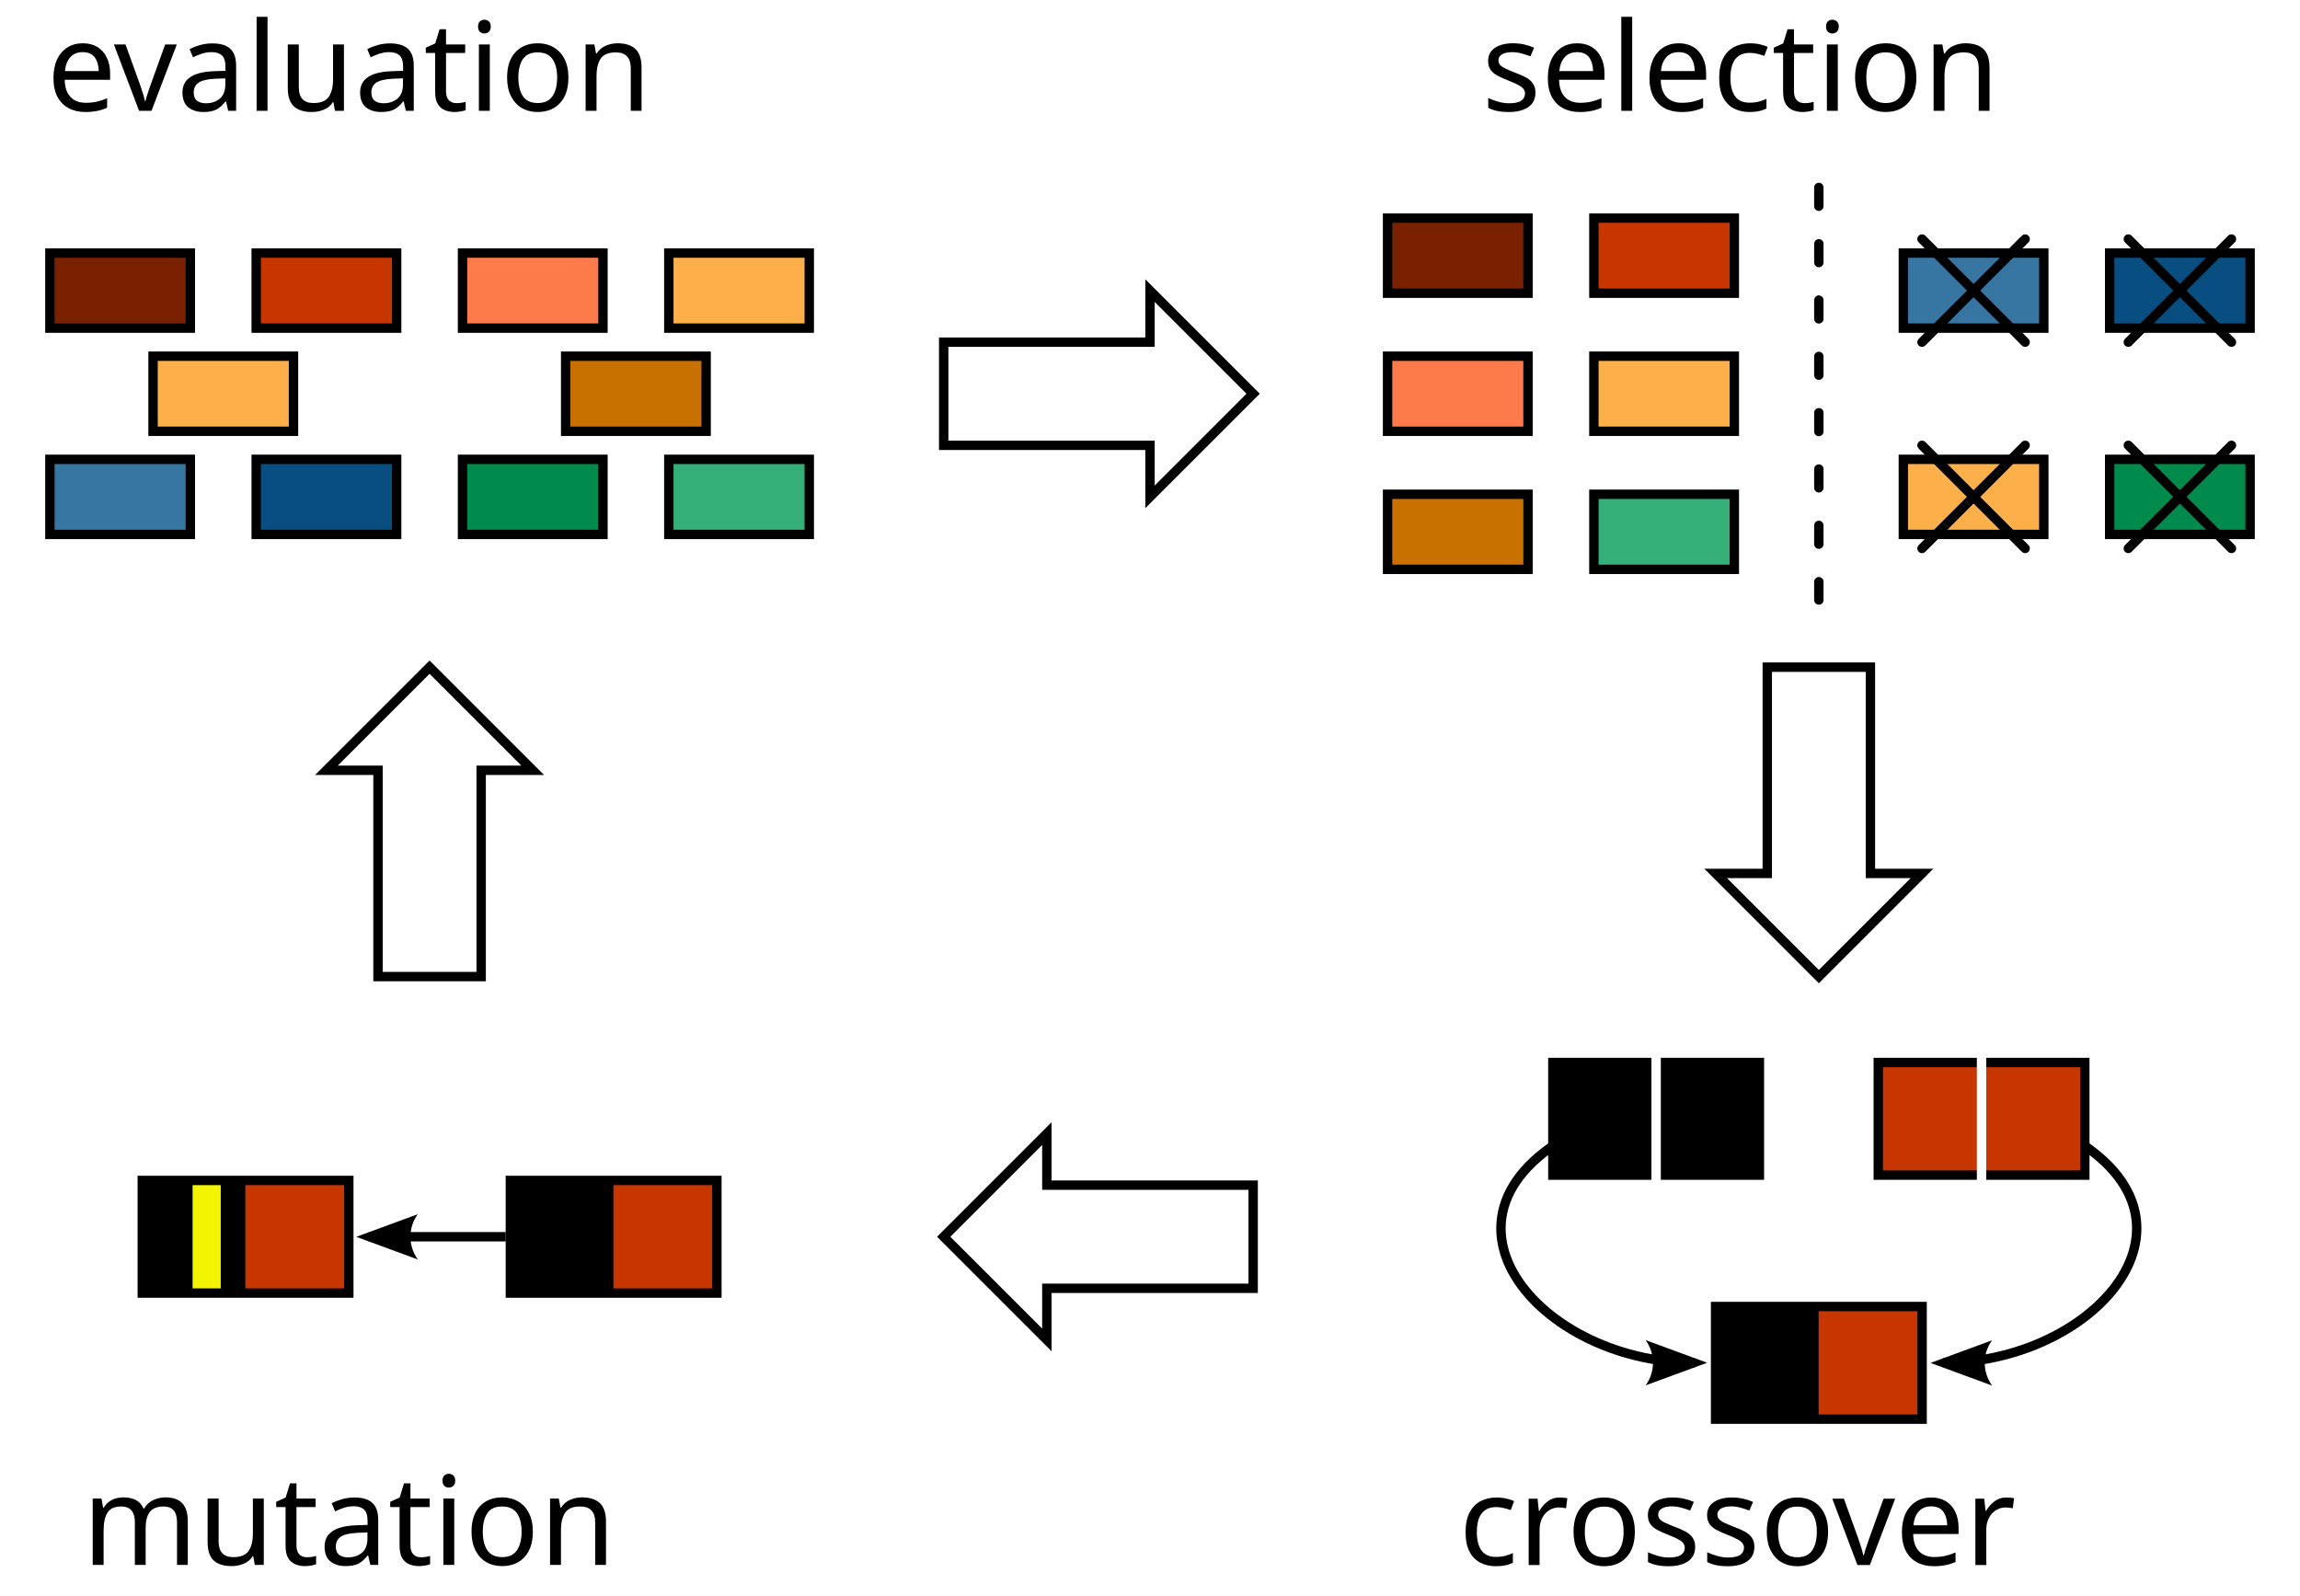
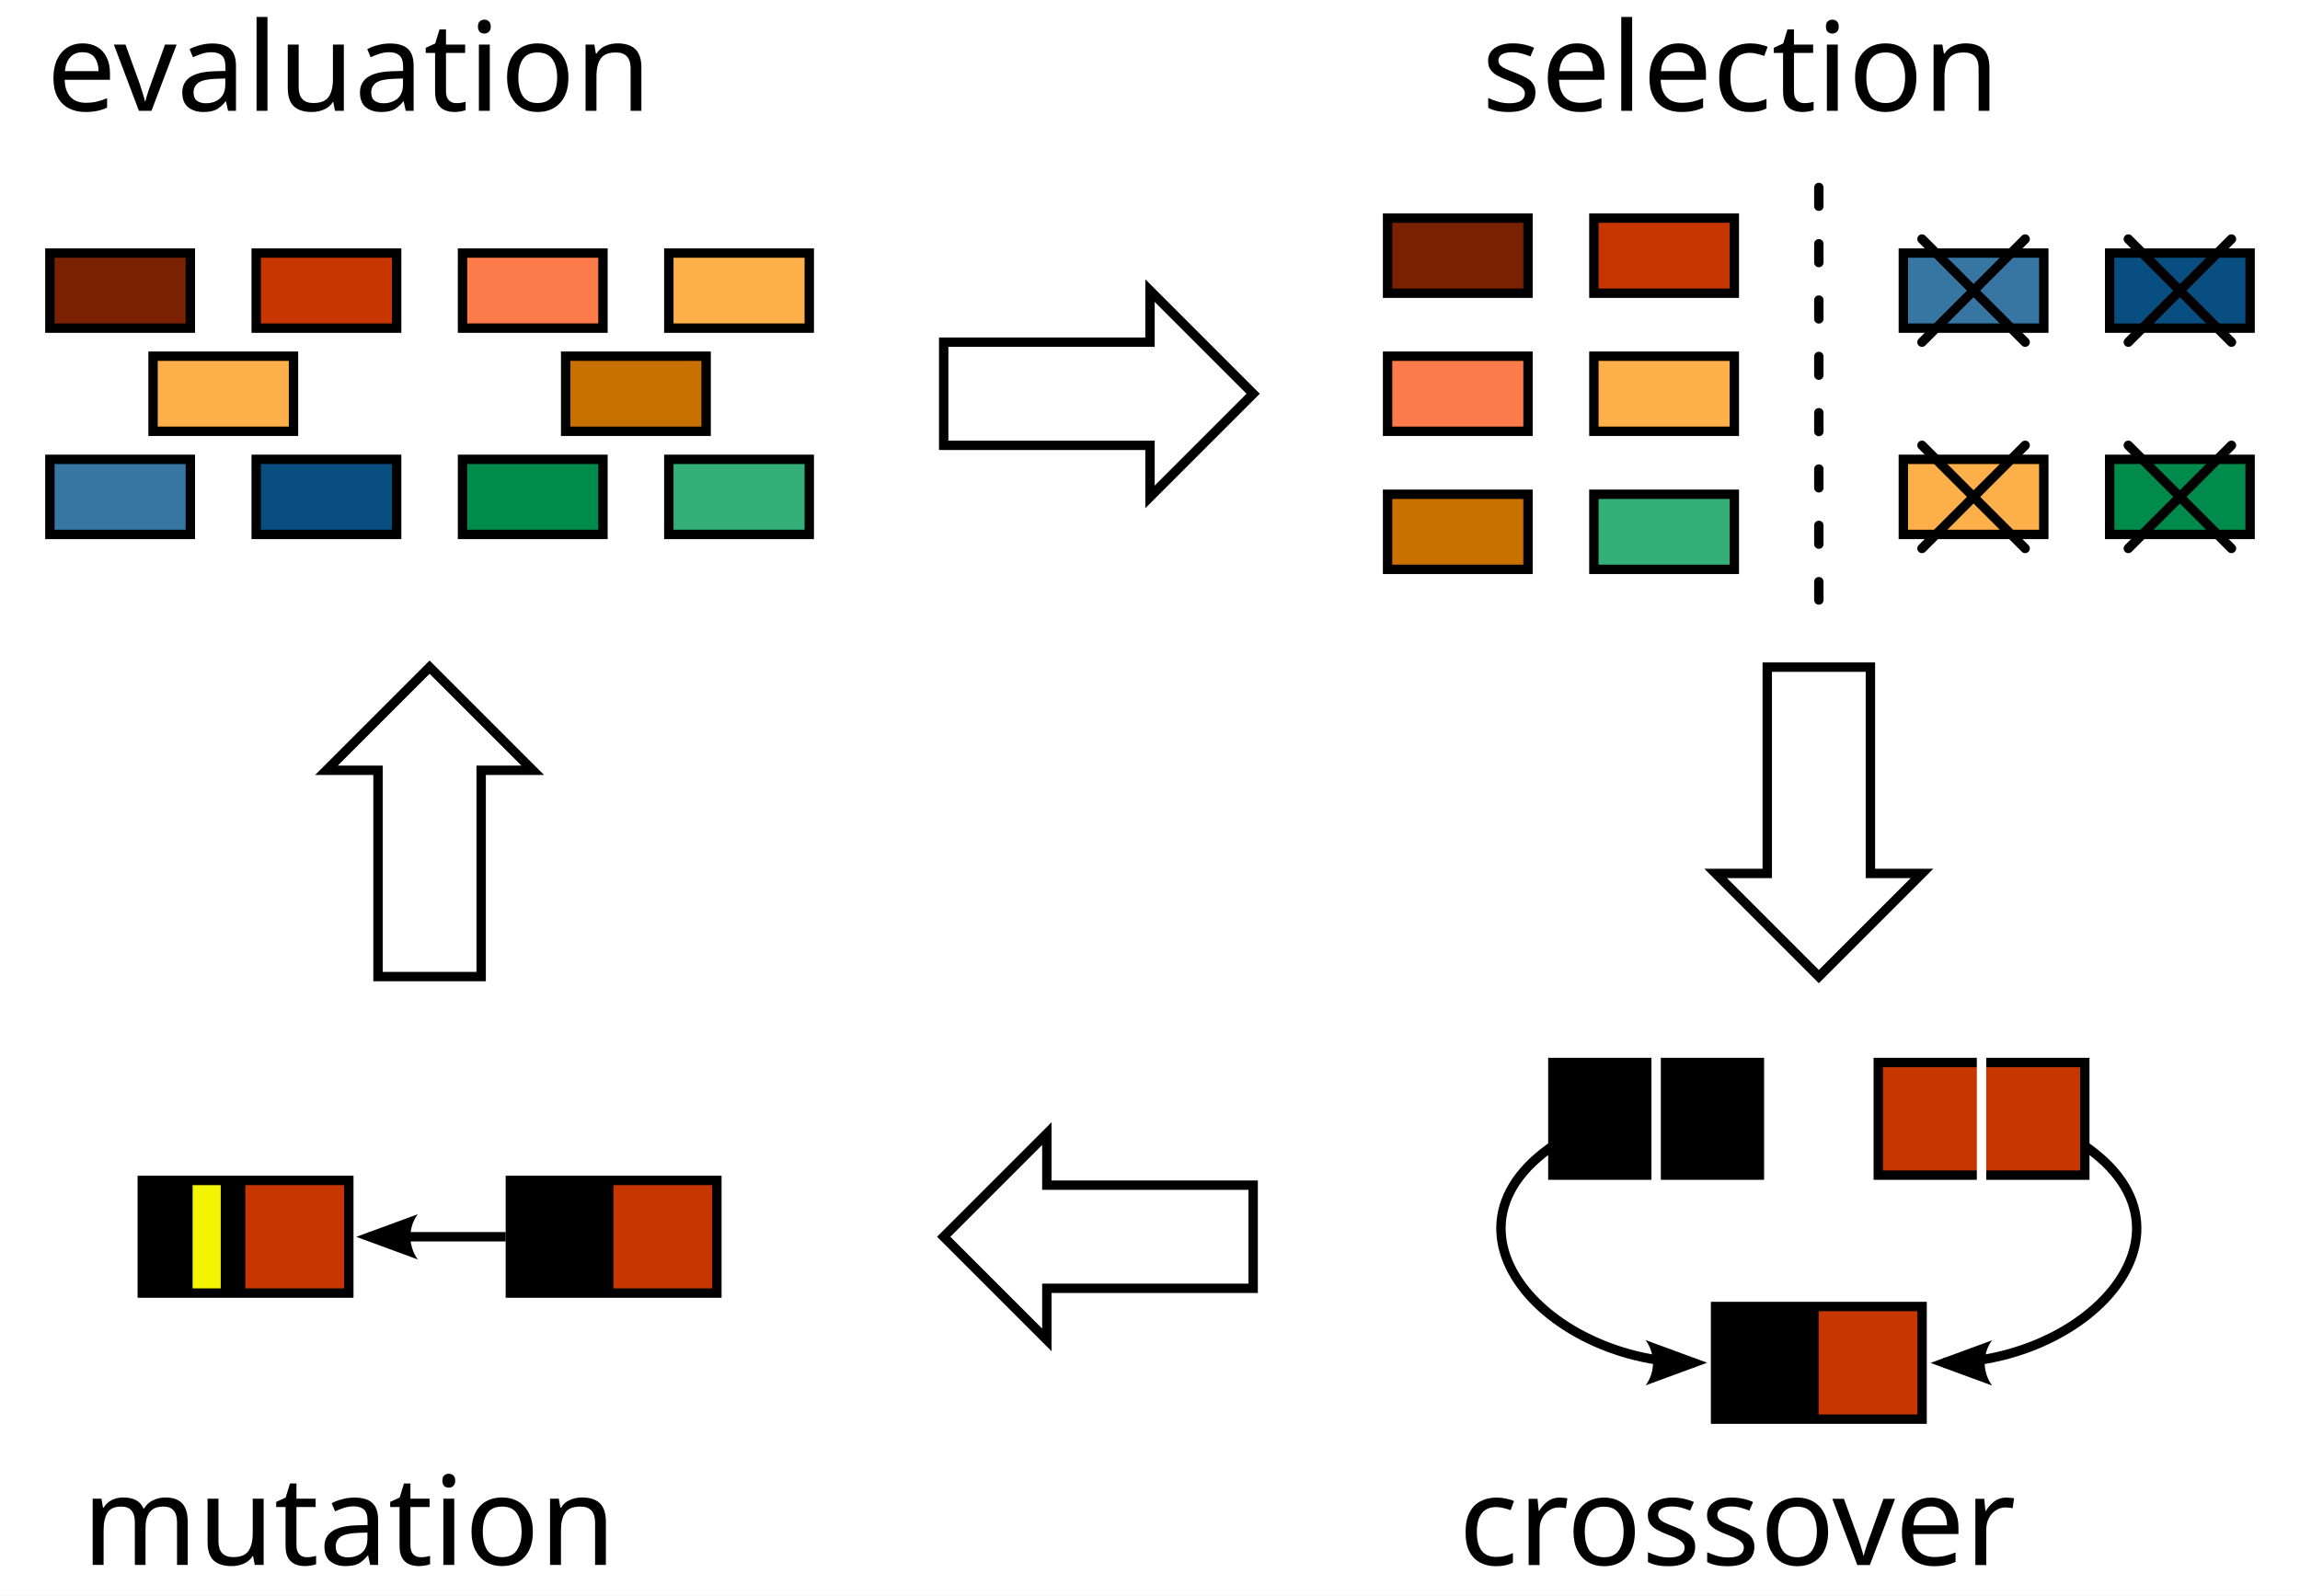
- <svg xmlns="http://www.w3.org/2000/svg" width="79.404mm" height="55.097mm" id="svg2" version="1.1">
+ <svg xmlns="http://www.w3.org/2000/svg" width="79.375mm" height="55.077mm" id="svg2" version="1.1">
  <defs id="defs4">
    <marker orient="auto" refY="0" refX="0" id="Arrow2Mend" style="overflow:visible">
      <path id="path4572" style="fill-rule:evenodd;stroke-width:0.625;stroke-linejoin:round" d="M 8.719,4.034 -2.207,0.016 8.719,-4.002 c -1.745,2.372 -1.735,5.617 -6e-7,8.035 z" transform="scale(-0.6)" />
    </marker>
    <marker orient="auto" refY="0" refX="0" id="Arrow2Mend-8" style="overflow:visible">
      <path id="path4572-4" style="fill-rule:evenodd;stroke-width:0.625;stroke-linejoin:round" d="M 8.719,4.034 -2.207,0.016 8.719,-4.002 c -1.745,2.372 -1.735,5.617 -6e-7,8.035 z" transform="scale(-0.6)" />
    </marker>
    <marker orient="auto" refY="0" refX="0" id="Arrow2Mend-6" style="overflow:visible">
      <path id="path4572-8" style="fill-rule:evenodd;stroke-width:0.625;stroke-linejoin:round" d="M 8.719,4.034 -2.207,0.016 8.719,-4.002 c -1.745,2.372 -1.735,5.617 -6e-7,8.035 z" transform="scale(-0.6)" />
    </marker>
    <marker orient="auto" refY="0" refX="0" id="marker5114" style="overflow:visible">
      <path id="path5116" style="fill-rule:evenodd;stroke-width:0.625;stroke-linejoin:round" d="M 8.719,4.034 -2.207,0.016 8.719,-4.002 c -1.745,2.372 -1.735,5.617 -6e-7,8.035 z" transform="scale(-0.6)" />
    </marker>
    <marker orient="auto" refY="0" refX="0" id="Arrow2Mend-5" style="overflow:visible">
      <path id="path4572-2" style="fill-rule:evenodd;stroke-width:0.625;stroke-linejoin:round" d="M 8.719,4.034 -2.207,0.016 8.719,-4.002 c -1.745,2.372 -1.735,5.617 -6e-7,8.035 z" transform="scale(-0.6)" />
    </marker>
  </defs>
-   <g id="layer1" transform="translate(-1094.879,-226.4142)">
-     <rect style="color:#000000;display:inline;overflow:visible;visibility:visible;fill:#ffffff;fill-opacity:1;fill-rule:nonzero;stroke:none;stroke-width:1.225;marker:none;enable-background:accumulate" id="rect5731" width="300.11" height="208.24" x="1094.879" y="226.414" />
-     <path style="fill:none;stroke:#000000;stroke-width:1.225;stroke-linecap:butt;stroke-linejoin:miter;stroke-miterlimit:4;stroke-dasharray:none;stroke-opacity:1;marker-end:url(#Arrow2Mend)" d="m 1304.286,372.417 c -26.537,10.615 -9.505,31.845 11.725,31.845" id="path4539" />
-     <g id="g5212" transform="matrix(0.2803221,0,0,0.2803221,833.0866,162.3368)">
+   <g id="layer1" transform="translate(-1094.879,-226.4907)">
+     <rect style="color:#000000;display:inline;overflow:visible;visibility:visible;fill:#ffffff;fill-opacity:1;fill-rule:nonzero;stroke:none;stroke-width:1.224;marker:none;enable-background:accumulate" id="rect5731" width="300" height="208.163" x="1094.879" y="226.491" />
+     <path style="fill:none;stroke:#000000;stroke-width:1.224;stroke-linecap:butt;stroke-linejoin:miter;stroke-miterlimit:4;stroke-dasharray:none;stroke-opacity:1;marker-end:url(#Arrow2Mend)" d="m 1304.209,372.44 c -26.527,10.611 -9.501,31.833 11.721,31.833" id="path4539" />
+     <g id="g5212" transform="matrix(0.2802192,0,0,0.2802192,833.1828,162.4368)">
      <path transform="matrix(0,-2,2,0,269.2915,1902.756)" d="m 543.153,380.202 a 17.717,17.717 0 0 1 12.119,0 l -6.059,16.648 z" id="path3837-0-0-4-6-7-0" style="color:#000000;display:inline;overflow:visible;visibility:visible;fill:#ffffff;fill-opacity:1;fill-rule:nonzero;stroke:none;stroke-width:7.087;marker:none;enable-background:accumulate" />
    </g>
-     <path id="path4539-5-7" d="m 1160.865,387.808 h -17.879" style="fill:none;stroke:#000000;stroke-width:1.225;stroke-linecap:butt;stroke-linejoin:miter;stroke-miterlimit:4;stroke-dasharray:none;stroke-opacity:1;marker-end:url(#Arrow2Mend)" />
-     <path style="fill:#ffffff;fill-opacity:1;stroke:#000000;stroke-width:1.225;stroke-miterlimit:4;stroke-dasharray:none;stroke-opacity:1" d="m 1218.014,277.796 v 6.73 h 26.92 v 6.73 l 13.46,-13.46 -13.46,-13.46 v 6.73 h -26.92 z" id="path3757-0-24" />
-     <path style="fill:none;stroke:#000000;stroke-width:1.225;stroke-linecap:round;stroke-linejoin:miter;stroke-miterlimit:4;stroke-dasharray:2.45, 4.9;stroke-dashoffset:0;stroke-opacity:1" d="m 1332.206,250.876 v 53.84" id="path4226" />
-     <text xml:space="preserve" style="font-style:normal;font-variant:normal;font-weight:normal;font-stretch:normal;font-size:16.133px;line-height:0%;font-family:'Linux Libertine Display';-inkscape-font-specification:'Linux Libertine Display, Normal';font-variant-ligatures:normal;font-variant-caps:normal;font-variant-numeric:normal;font-feature-settings:normal;text-align:center;letter-spacing:0px;word-spacing:0px;writing-mode:lr-tb;text-anchor:middle;fill:#000000;fill-opacity:1;stroke:none;stroke-width:0.346" x="1332.487" y="240.874" id="text5530">
-       <tspan id="tspan5532" x="1332.487" y="240.874" style="font-style:normal;font-variant:normal;font-weight:normal;font-stretch:normal;font-size:16.133px;line-height:1.25;font-family:'Linux Libertine Display';-inkscape-font-specification:'Linux Libertine Display, Normal';font-variant-ligatures:normal;font-variant-caps:normal;font-variant-numeric:normal;font-feature-settings:normal;text-align:center;writing-mode:lr-tb;text-anchor:middle;stroke-width:0.346">selection</tspan>
+     <path id="path4539-5-7" d="m 1160.841,387.826 h -17.872" style="fill:none;stroke:#000000;stroke-width:1.224;stroke-linecap:butt;stroke-linejoin:miter;stroke-miterlimit:4;stroke-dasharray:none;stroke-opacity:1;marker-end:url(#Arrow2Mend)" />
+     <path style="fill:#ffffff;fill-opacity:1;stroke:#000000;stroke-width:1.224;stroke-miterlimit:4;stroke-dasharray:none;stroke-opacity:1" d="m 1217.969,277.854 v 6.728 h 26.91 v 6.728 l 13.455,-13.455 -13.455,-13.455 v 6.728 h -26.91 z" id="path3757-0-24" />
+     <path style="fill:none;stroke:#000000;stroke-width:1.224;stroke-linecap:round;stroke-linejoin:miter;stroke-miterlimit:4;stroke-dasharray:2.449, 4.898;stroke-dashoffset:0;stroke-opacity:1" d="m 1332.119,250.944 v 53.82" id="path4226" />
+     <text xml:space="preserve" style="font-style:normal;font-variant:normal;font-weight:normal;font-stretch:normal;font-size:16.127px;line-height:0%;font-family:'Linux Libertine Display';-inkscape-font-specification:'Linux Libertine Display, Normal';font-variant-ligatures:normal;font-variant-caps:normal;font-variant-numeric:normal;font-feature-settings:normal;text-align:center;letter-spacing:0px;word-spacing:0px;writing-mode:lr-tb;text-anchor:middle;fill:#000000;fill-opacity:1;stroke:none;stroke-width:0.346" x="1332.4" y="240.945" id="text5530">
+       <tspan id="tspan5532" x="1332.4" y="240.945" style="font-style:normal;font-variant:normal;font-weight:normal;font-stretch:normal;font-size:16.127px;line-height:1.25;font-family:'Linux Libertine Display';-inkscape-font-specification:'Linux Libertine Display, Normal';font-variant-ligatures:normal;font-variant-caps:normal;font-variant-numeric:normal;font-feature-settings:normal;text-align:center;writing-mode:lr-tb;text-anchor:middle;stroke-width:0.346">selection</tspan>
    </text>
-     <text xml:space="preserve" style="font-style:normal;font-variant:normal;font-weight:normal;font-stretch:normal;font-size:16.133px;line-height:0%;font-family:'Linux Libertine Display';-inkscape-font-specification:'Linux Libertine Display, Normal';font-variant-ligatures:normal;font-variant-caps:normal;font-variant-numeric:normal;font-feature-settings:normal;text-align:center;letter-spacing:0px;word-spacing:0px;writing-mode:lr-tb;text-anchor:middle;fill:#000000;fill-opacity:1;stroke:none;stroke-width:0.346" x="1332.057" y="430.648" id="text5530-0">
-       <tspan id="tspan5532-5" x="1332.057" y="430.648" style="font-style:normal;font-variant:normal;font-weight:normal;font-stretch:normal;font-size:16.133px;line-height:1.25;font-family:'Linux Libertine Display';-inkscape-font-specification:'Linux Libertine Display, Normal';font-variant-ligatures:normal;font-variant-caps:normal;font-variant-numeric:normal;font-feature-settings:normal;text-align:center;writing-mode:lr-tb;text-anchor:middle;stroke-width:0.346">crossover</tspan>
+     <text xml:space="preserve" style="font-style:normal;font-variant:normal;font-weight:normal;font-stretch:normal;font-size:16.127px;line-height:0%;font-family:'Linux Libertine Display';-inkscape-font-specification:'Linux Libertine Display, Normal';font-variant-ligatures:normal;font-variant-caps:normal;font-variant-numeric:normal;font-feature-settings:normal;text-align:center;letter-spacing:0px;word-spacing:0px;writing-mode:lr-tb;text-anchor:middle;fill:#000000;fill-opacity:1;stroke:none;stroke-width:0.346" x="1331.97" y="430.65" id="text5530-0">
+       <tspan id="tspan5532-5" x="1331.97" y="430.65" style="font-style:normal;font-variant:normal;font-weight:normal;font-stretch:normal;font-size:16.127px;line-height:1.25;font-family:'Linux Libertine Display';-inkscape-font-specification:'Linux Libertine Display, Normal';font-variant-ligatures:normal;font-variant-caps:normal;font-variant-numeric:normal;font-feature-settings:normal;text-align:center;writing-mode:lr-tb;text-anchor:middle;stroke-width:0.346">crossover</tspan>
    </text>
-     <text xml:space="preserve" style="font-style:normal;font-variant:normal;font-weight:normal;font-stretch:normal;font-size:16.133px;line-height:0%;font-family:'Linux Libertine Display';-inkscape-font-specification:'Linux Libertine Display, Normal';font-variant-ligatures:normal;font-variant-caps:normal;font-variant-numeric:normal;font-feature-settings:normal;text-align:center;letter-spacing:0px;word-spacing:0px;writing-mode:lr-tb;text-anchor:middle;fill:#000000;fill-opacity:1;stroke:none;stroke-width:0.346" x="1150.91" y="430.633" id="text5530-8">
-       <tspan id="tspan5532-4" x="1150.91" y="430.633" style="font-style:normal;font-variant:normal;font-weight:normal;font-stretch:normal;font-size:16.133px;line-height:1.25;font-family:'Linux Libertine Display';-inkscape-font-specification:'Linux Libertine Display, Normal';font-variant-ligatures:normal;font-variant-caps:normal;font-variant-numeric:normal;font-feature-settings:normal;text-align:center;writing-mode:lr-tb;text-anchor:middle;stroke-width:0.346">mutation</tspan>
+     <text xml:space="preserve" style="font-style:normal;font-variant:normal;font-weight:normal;font-stretch:normal;font-size:16.127px;line-height:0%;font-family:'Linux Libertine Display';-inkscape-font-specification:'Linux Libertine Display, Normal';font-variant-ligatures:normal;font-variant-caps:normal;font-variant-numeric:normal;font-feature-settings:normal;text-align:center;letter-spacing:0px;word-spacing:0px;writing-mode:lr-tb;text-anchor:middle;fill:#000000;fill-opacity:1;stroke:none;stroke-width:0.346" x="1150.889" y="430.635" id="text5530-8">
+       <tspan id="tspan5532-4" x="1150.889" y="430.635" style="font-style:normal;font-variant:normal;font-weight:normal;font-stretch:normal;font-size:16.127px;line-height:1.25;font-family:'Linux Libertine Display';-inkscape-font-specification:'Linux Libertine Display, Normal';font-variant-ligatures:normal;font-variant-caps:normal;font-variant-numeric:normal;font-feature-settings:normal;text-align:center;writing-mode:lr-tb;text-anchor:middle;stroke-width:0.346">mutation</tspan>
    </text>
-     <path style="fill:#ffffff;fill-opacity:1;stroke:#000000;stroke-width:1.225;stroke-miterlimit:4;stroke-dasharray:none;stroke-opacity:1" d="m 1332.206,313.478 h -6.73 v 26.92 h -6.73 l 13.46,13.46 13.46,-13.46 h -6.73 V 313.478 Z" id="path3757-0-24-3" />
-     <path style="fill:#ffffff;fill-opacity:1;stroke:#000000;stroke-width:1.225;stroke-miterlimit:4;stroke-dasharray:none;stroke-opacity:1" d="m 1258.394,387.808 v -6.73 h -26.92 v -6.73 l -13.46,13.46 13.46,13.46 v -6.73 h 26.92 z" id="path3757-0-24-3-7" />
-     <text xml:space="preserve" style="font-style:normal;font-variant:normal;font-weight:normal;font-stretch:normal;font-size:16.133px;line-height:0%;font-family:'Linux Libertine Display';-inkscape-font-specification:'Linux Libertine Display, Normal';font-variant-ligatures:normal;font-variant-caps:normal;font-variant-numeric:normal;font-feature-settings:normal;text-align:center;letter-spacing:0px;word-spacing:0px;writing-mode:lr-tb;text-anchor:middle;fill:#000000;fill-opacity:1;stroke:none;stroke-width:0.346" x="1150.91" y="240.874" id="text5530-7">
-       <tspan id="tspan5532-2" x="1150.91" y="240.874" style="font-style:normal;font-variant:normal;font-weight:normal;font-stretch:normal;font-size:16.133px;line-height:1.25;font-family:'Linux Libertine Display';-inkscape-font-specification:'Linux Libertine Display, Normal';font-variant-ligatures:normal;font-variant-caps:normal;font-variant-numeric:normal;font-feature-settings:normal;text-align:center;writing-mode:lr-tb;text-anchor:middle;stroke-width:0.346">evaluation</tspan>
+     <path style="fill:#ffffff;fill-opacity:1;stroke:#000000;stroke-width:1.224;stroke-miterlimit:4;stroke-dasharray:none;stroke-opacity:1" d="m 1332.118,313.522 h -6.728 v 26.91 h -6.728 l 13.455,13.455 13.455,-13.455 h -6.728 v -26.91 z" id="path3757-0-24-3" />
+     <path style="fill:#ffffff;fill-opacity:1;stroke:#000000;stroke-width:1.224;stroke-miterlimit:4;stroke-dasharray:none;stroke-opacity:1" d="m 1258.334,387.826 v -6.728 h -26.91 v -6.728 l -13.455,13.455 13.455,13.455 v -6.728 h 26.91 z" id="path3757-0-24-3-7" />
+     <text xml:space="preserve" style="font-style:normal;font-variant:normal;font-weight:normal;font-stretch:normal;font-size:16.127px;line-height:0%;font-family:'Linux Libertine Display';-inkscape-font-specification:'Linux Libertine Display, Normal';font-variant-ligatures:normal;font-variant-caps:normal;font-variant-numeric:normal;font-feature-settings:normal;text-align:center;letter-spacing:0px;word-spacing:0px;writing-mode:lr-tb;text-anchor:middle;fill:#000000;fill-opacity:1;stroke:none;stroke-width:0.346" x="1150.889" y="240.945" id="text5530-7">
+       <tspan id="tspan5532-2" x="1150.889" y="240.945" style="font-style:normal;font-variant:normal;font-weight:normal;font-stretch:normal;font-size:16.127px;line-height:1.25;font-family:'Linux Libertine Display';-inkscape-font-specification:'Linux Libertine Display, Normal';font-variant-ligatures:normal;font-variant-caps:normal;font-variant-numeric:normal;font-feature-settings:normal;text-align:center;writing-mode:lr-tb;text-anchor:middle;stroke-width:0.346">evaluation</tspan>
    </text>
-     <path style="fill:#ffffff;fill-opacity:1;stroke:#000000;stroke-width:1.225;stroke-miterlimit:4;stroke-dasharray:none;stroke-opacity:1" d="m 1150.932,353.858 h 6.73 v -26.92 h 6.73 l -13.46,-13.46 -13.46,13.46 h 6.73 v 26.92 z" id="path3757-0-24-3-2" />
-     <g id="g6228" transform="matrix(0.3457052,0,0,0.3457052,713.3112,254.5281)">
+     <path style="fill:#ffffff;fill-opacity:1;stroke:#000000;stroke-width:1.224;stroke-miterlimit:4;stroke-dasharray:none;stroke-opacity:1" d="m 1150.912,353.887 h 6.728 v -26.91 h 6.728 l -13.455,-13.455 -13.455,13.455 h 6.728 v 26.91 z" id="path3757-0-24-3-2" />
+     <g id="g6228" transform="matrix(0.3455782,0,0,0.3455782,713.4513,254.5943)">
      <rect y="53.134" x="1317.242" height="28.346" width="53.015" id="rect5937" style="color:#000000;display:inline;overflow:visible;visibility:visible;fill:#c87100;fill-opacity:1;fill-rule:nonzero;stroke:#000000;stroke-width:3.543;stroke-linecap:butt;stroke-linejoin:miter;stroke-miterlimit:4;stroke-dasharray:none;stroke-dashoffset:0;stroke-opacity:1;marker:none;enable-background:accumulate" />
      <rect y="14.199" x="1200.437" height="28.346" width="53.015" id="rect5937-4" style="color:#000000;display:inline;overflow:visible;visibility:visible;fill:#c83600;fill-opacity:1;fill-rule:nonzero;stroke:#000000;stroke-width:3.543;stroke-linecap:butt;stroke-linejoin:miter;stroke-miterlimit:4;stroke-dasharray:none;stroke-dashoffset:0;stroke-opacity:1;marker:none;enable-background:accumulate" />
      <rect y="53.134" x="1161.502" height="28.346" width="53.015" id="rect5937-3" style="color:#000000;display:inline;overflow:visible;visibility:visible;fill:#fdaf4a;fill-opacity:1;fill-rule:nonzero;stroke:#000000;stroke-width:3.543;stroke-linecap:butt;stroke-linejoin:miter;stroke-miterlimit:4;stroke-dasharray:none;stroke-dashoffset:0;stroke-opacity:1;marker:none;enable-background:accumulate" />
      <rect y="14.199" x="1122.567" height="28.346" width="53.015" id="rect5937-2" style="color:#000000;display:inline;overflow:visible;visibility:visible;fill:#792100;fill-opacity:1;fill-rule:nonzero;stroke:#000000;stroke-width:3.543;stroke-linecap:butt;stroke-linejoin:miter;stroke-miterlimit:4;stroke-dasharray:none;stroke-dashoffset:0;stroke-opacity:1;marker:none;enable-background:accumulate" />
      <rect y="92.069" x="1122.567" height="28.346" width="53.015" id="rect5937-4-1" style="color:#000000;display:inline;overflow:visible;visibility:visible;fill:#3776a2;fill-opacity:1;fill-rule:nonzero;stroke:#000000;stroke-width:3.543;stroke-linecap:butt;stroke-linejoin:miter;stroke-miterlimit:4;stroke-dasharray:none;stroke-dashoffset:0;stroke-opacity:1;marker:none;enable-background:accumulate" />
      <rect y="92.069" x="1200.437" height="28.346" width="53.015" id="rect5937-4-8" style="color:#000000;display:inline;overflow:visible;visibility:visible;fill:#084e80;fill-opacity:1;fill-rule:nonzero;stroke:#000000;stroke-width:3.543;stroke-linecap:butt;stroke-linejoin:miter;stroke-miterlimit:4;stroke-dasharray:none;stroke-dashoffset:0;stroke-opacity:1;marker:none;enable-background:accumulate" />
      <rect y="14.199" x="1356.176" height="28.346" width="53.015" id="rect5937-3-9" style="color:#000000;display:inline;overflow:visible;visibility:visible;fill:#fdaf4a;fill-opacity:1;fill-rule:nonzero;stroke:#000000;stroke-width:3.543;stroke-linecap:butt;stroke-linejoin:miter;stroke-miterlimit:4;stroke-dasharray:none;stroke-dashoffset:0;stroke-opacity:1;marker:none;enable-background:accumulate" />
      <rect y="92.069" x="1356.176" height="28.346" width="53.015" id="rect5937-3-3" style="color:#000000;display:inline;overflow:visible;visibility:visible;fill:#33af77;fill-opacity:1;fill-rule:nonzero;stroke:#000000;stroke-width:3.543;stroke-linecap:butt;stroke-linejoin:miter;stroke-miterlimit:4;stroke-dasharray:none;stroke-dashoffset:0;stroke-opacity:1;marker:none;enable-background:accumulate" />
      <rect y="14.199" x="1278.306" height="28.346" width="53.015" id="rect5937-4-5" style="color:#000000;display:inline;overflow:visible;visibility:visible;fill:#fd7b4a;fill-opacity:1;fill-rule:nonzero;stroke:#000000;stroke-width:3.543;stroke-linecap:butt;stroke-linejoin:miter;stroke-miterlimit:4;stroke-dasharray:none;stroke-dashoffset:0;stroke-opacity:1;marker:none;enable-background:accumulate" />
      <rect y="92.069" x="1278.306" height="28.346" width="53.015" id="rect5937-4-53" style="color:#000000;display:inline;overflow:visible;visibility:visible;fill:#008a4b;fill-opacity:1;fill-rule:nonzero;stroke:#000000;stroke-width:3.543;stroke-linecap:butt;stroke-linejoin:miter;stroke-miterlimit:4;stroke-dasharray:none;stroke-dashoffset:0;stroke-opacity:1;marker:none;enable-background:accumulate" />
    </g>
-     <g id="g6437" transform="matrix(0.3457052,0,0,0.3457052,570.0631,172.3928)">
+     <g id="g6437" transform="matrix(0.3455782,0,0,0.3455782,570.2559,172.4891)">
      <rect y="251.787" x="2236.497" height="28.346" width="53.015" id="rect5937-8" style="color:#000000;display:inline;overflow:visible;visibility:visible;fill:#3776a2;fill-opacity:1;fill-rule:nonzero;stroke:#000000;stroke-width:3.543;stroke-linecap:butt;stroke-linejoin:miter;stroke-miterlimit:4;stroke-dasharray:none;stroke-dashoffset:0;stroke-opacity:1;marker:none;enable-background:accumulate" />
      <rect y="238.601" x="2119.692" height="28.346" width="53.015" id="rect5937-4-2" style="color:#000000;display:inline;overflow:visible;visibility:visible;fill:#c83600;fill-opacity:1;fill-rule:nonzero;stroke:#000000;stroke-width:3.543;stroke-linecap:butt;stroke-linejoin:miter;stroke-miterlimit:4;stroke-dasharray:none;stroke-dashoffset:0;stroke-opacity:1;marker:none;enable-background:accumulate" />
      <rect y="290.722" x="2119.692" height="28.346" width="53.015" id="rect5937-3-0" style="color:#000000;display:inline;overflow:visible;visibility:visible;fill:#fdaf4a;fill-opacity:1;fill-rule:nonzero;stroke:#000000;stroke-width:3.543;stroke-linecap:butt;stroke-linejoin:miter;stroke-miterlimit:4;stroke-dasharray:none;stroke-dashoffset:0;stroke-opacity:1;marker:none;enable-background:accumulate" />
      <rect y="238.601" x="2041.822" height="28.346" width="53.015" id="rect5937-2-4" style="color:#000000;display:inline;overflow:visible;visibility:visible;fill:#792100;fill-opacity:1;fill-rule:nonzero;stroke:#000000;stroke-width:3.543;stroke-linecap:butt;stroke-linejoin:miter;stroke-miterlimit:4;stroke-dasharray:none;stroke-dashoffset:0;stroke-opacity:1;marker:none;enable-background:accumulate" />
      <rect y="290.722" x="2041.822" height="28.346" width="53.015" id="rect5937-4-1-7" style="color:#000000;display:inline;overflow:visible;visibility:visible;fill:#fd7b4a;fill-opacity:1;fill-rule:nonzero;stroke:#000000;stroke-width:3.543;stroke-linecap:butt;stroke-linejoin:miter;stroke-miterlimit:4;stroke-dasharray:none;stroke-dashoffset:0;stroke-opacity:1;marker:none;enable-background:accumulate" />
      <rect y="342.843" x="2041.822" height="28.346" width="53.015" id="rect5937-4-8-9" style="color:#000000;display:inline;overflow:visible;visibility:visible;fill:#c87100;fill-opacity:1;fill-rule:nonzero;stroke:#000000;stroke-width:3.543;stroke-linecap:butt;stroke-linejoin:miter;stroke-miterlimit:4;stroke-dasharray:none;stroke-dashoffset:0;stroke-opacity:1;marker:none;enable-background:accumulate" />
      <rect y="251.787" x="2314.367" height="28.346" width="53.015" id="rect5937-3-9-0" style="color:#000000;display:inline;overflow:visible;visibility:visible;fill:#084e80;fill-opacity:1;fill-rule:nonzero;stroke:#000000;stroke-width:3.543;stroke-linecap:butt;stroke-linejoin:miter;stroke-miterlimit:4;stroke-dasharray:none;stroke-dashoffset:0;stroke-opacity:1;marker:none;enable-background:accumulate" />
      <rect y="329.657" x="2236.497" height="28.346" width="53.015" id="rect5937-3-3-3" style="color:#000000;display:inline;overflow:visible;visibility:visible;fill:#fdaf4a;fill-opacity:1;fill-rule:nonzero;stroke:#000000;stroke-width:3.543;stroke-linecap:butt;stroke-linejoin:miter;stroke-miterlimit:4;stroke-dasharray:none;stroke-dashoffset:0;stroke-opacity:1;marker:none;enable-background:accumulate" />
      <rect y="329.657" x="2314.367" height="28.346" width="53.015" id="rect5937-4-5-0" style="color:#000000;display:inline;overflow:visible;visibility:visible;fill:#008a4b;fill-opacity:1;fill-rule:nonzero;stroke:#000000;stroke-width:3.543;stroke-linecap:butt;stroke-linejoin:miter;stroke-miterlimit:4;stroke-dasharray:none;stroke-dashoffset:0;stroke-opacity:1;marker:none;enable-background:accumulate" />
      <rect y="342.843" x="2119.692" height="28.346" width="53.015" id="rect5937-4-53-4" style="color:#000000;display:inline;overflow:visible;visibility:visible;fill:#33af77;fill-opacity:1;fill-rule:nonzero;stroke:#000000;stroke-width:3.543;stroke-linecap:butt;stroke-linejoin:miter;stroke-miterlimit:4;stroke-dasharray:none;stroke-dashoffset:0;stroke-opacity:1;marker:none;enable-background:accumulate" />
      <g transform="matrix(1.098831,0,0,1.098831,218.9198,-33.83918)" id="g5411-0">
        <g id="g5356-0">
          <path id="path5352-4" d="m 1877.953,255.118 -35.433,35.433" style="fill:none;stroke:#000000;stroke-width:3.225;stroke-linecap:round;stroke-linejoin:miter;stroke-miterlimit:4;stroke-dasharray:none;stroke-opacity:1" />
          <path style="fill:none;stroke:#000000;stroke-width:3.225;stroke-linecap:round;stroke-linejoin:miter;stroke-miterlimit:4;stroke-dasharray:none;stroke-opacity:1" d="m 1877.953,290.551 -35.433,-35.433" id="path5354-1" />
        </g>
      </g>
      <g transform="matrix(1.098831,0,0,1.098831,296.7896,-33.83918)" id="g5411-0-6">
        <g id="g5356-0-1">
          <path id="path5352-4-5" d="m 1877.953,255.118 -35.433,35.433" style="fill:none;stroke:#000000;stroke-width:3.225;stroke-linecap:round;stroke-linejoin:miter;stroke-miterlimit:4;stroke-dasharray:none;stroke-opacity:1" />
          <path style="fill:none;stroke:#000000;stroke-width:3.225;stroke-linecap:round;stroke-linejoin:miter;stroke-miterlimit:4;stroke-dasharray:none;stroke-opacity:1" d="m 1877.953,290.551 -35.433,-35.433" id="path5354-1-5" />
        </g>
      </g>
      <g transform="matrix(1.098831,0,0,1.098831,296.7896,44.03072)" id="g5411-0-3">
        <g id="g5356-0-5">
          <path id="path5352-4-7" d="m 1877.953,255.118 -35.433,35.433" style="fill:none;stroke:#000000;stroke-width:3.225;stroke-linecap:round;stroke-linejoin:miter;stroke-miterlimit:4;stroke-dasharray:none;stroke-opacity:1" />
          <path style="fill:none;stroke:#000000;stroke-width:3.225;stroke-linecap:round;stroke-linejoin:miter;stroke-miterlimit:4;stroke-dasharray:none;stroke-opacity:1" d="m 1877.953,290.551 -35.433,-35.433" id="path5354-1-4" />
        </g>
      </g>
      <g transform="matrix(1.098831,0,0,1.098831,218.9198,44.03072)" id="g5411-0-5">
        <g id="g5356-0-17">
          <path id="path5352-4-52" d="m 1877.953,255.118 -35.433,35.433" style="fill:none;stroke:#000000;stroke-width:3.225;stroke-linecap:round;stroke-linejoin:miter;stroke-miterlimit:4;stroke-dasharray:none;stroke-opacity:1" />
          <path style="fill:none;stroke:#000000;stroke-width:3.225;stroke-linecap:round;stroke-linejoin:miter;stroke-miterlimit:4;stroke-dasharray:none;stroke-opacity:1" d="m 1877.953,290.551 -35.433,-35.433" id="path5354-1-2" />
        </g>
      </g>
    </g>
-     <path style="fill:none;stroke:#000000;stroke-width:1.225;stroke-linecap:butt;stroke-linejoin:miter;stroke-miterlimit:4;stroke-dasharray:none;stroke-opacity:1;marker-end:url(#Arrow2Mend)" d="m 1360.126,372.417 c 26.537,10.615 9.505,31.845 -11.725,31.845" id="path4539-5" />
-     <rect y="365.067" x="1339.961" height="14.699" width="26.949" id="rect5937-4-53-4-7" style="color:#000000;display:inline;overflow:visible;visibility:visible;fill:#c83600;fill-opacity:1;fill-rule:nonzero;stroke:#000000;stroke-width:1.225;stroke-linecap:butt;stroke-linejoin:miter;stroke-miterlimit:4;stroke-dasharray:none;stroke-dashoffset:0;stroke-opacity:1;marker:none;enable-background:accumulate" />
-     <path style="fill:none;stroke:#ffffff;stroke-width:1.225;stroke-linecap:butt;stroke-linejoin:miter;stroke-miterlimit:4;stroke-dasharray:none;stroke-opacity:1" d="m 1353.435,360.741 v 23.353" id="path4519-9" />
-     <g id="g6677" transform="matrix(0.3457052,0,0,0.3457052,713.3111,162.713)">
+     <path style="fill:none;stroke:#000000;stroke-width:1.224;stroke-linecap:butt;stroke-linejoin:miter;stroke-miterlimit:4;stroke-dasharray:none;stroke-opacity:1;marker-end:url(#Arrow2Mend)" d="m 1360.028,372.44 c 26.527,10.611 9.501,31.833 -11.721,31.833" id="path4539-5" />
+     <rect y="365.093" x="1339.871" height="14.694" width="26.939" id="rect5937-4-53-4-7" style="color:#000000;display:inline;overflow:visible;visibility:visible;fill:#c83600;fill-opacity:1;fill-rule:nonzero;stroke:#000000;stroke-width:1.224;stroke-linecap:butt;stroke-linejoin:miter;stroke-miterlimit:4;stroke-dasharray:none;stroke-dashoffset:0;stroke-opacity:1;marker:none;enable-background:accumulate" />
+     <path style="fill:none;stroke:#ffffff;stroke-width:1.224;stroke-linecap:butt;stroke-linejoin:miter;stroke-miterlimit:4;stroke-dasharray:none;stroke-opacity:1" d="m 1353.34,360.768 v 23.344" id="path4519-9" />
+     <g id="g6677" transform="matrix(0.3455782,0,0,0.3455782,713.4513,162.8129)">
      <rect style="color:#000000;display:inline;overflow:visible;visibility:visible;fill:#000000;fill-opacity:1;fill-rule:nonzero;stroke:none;stroke-width:3.543;marker:none;enable-background:accumulate" id="rect5937-2-4-8-6" width="77.953" height="42.52" x="1751.261" y="677.453" />
      <path id="rect5937-4-53-4-7-0" d="m 1790.151,677.462 v 42.5 h 39.062 v -42.5 z" style="color:#000000;display:inline;overflow:visible;visibility:visible;fill:#c83600;fill-opacity:1;fill-rule:nonzero;stroke:none;stroke-width:3.543;marker:none;enable-background:accumulate" />
      <rect y="677.453" x="1751.261" height="42.52" width="77.953" id="rect6650" style="color:#000000;display:inline;overflow:visible;visibility:visible;fill:#000000;fill-opacity:0;stroke:#000000;stroke-width:3.543;stroke-linecap:butt;stroke-linejoin:miter;stroke-miterlimit:4;stroke-dasharray:none;stroke-dashoffset:0;stroke-opacity:1;marker:none;enable-background:accumulate" />
    </g>
-     <g transform="matrix(0.3457052,0,0,0.3457052,556.0515,146.26)" id="g6677-4">
+     <g transform="matrix(0.3455782,0,0,0.3455782,556.2494,146.3659)" id="g6677-4">
      <rect style="color:#000000;display:inline;overflow:visible;visibility:visible;fill:#000000;fill-opacity:1;fill-rule:nonzero;stroke:none;stroke-width:3.543;marker:none;enable-background:accumulate" id="rect5937-2-4-8-6-1" width="77.953" height="42.52" x="1751.261" y="677.453" />
      <path id="rect5937-4-53-4-7-0-9" d="m 1790.151,677.462 v 42.5 h 39.062 v -42.5 z" style="color:#000000;display:inline;overflow:visible;visibility:visible;fill:#c83600;fill-opacity:1;fill-rule:nonzero;stroke:none;stroke-width:3.543;marker:none;enable-background:accumulate" />
      <rect y="677.453" x="1751.261" height="42.52" width="77.953" id="rect6650-3" style="color:#000000;display:inline;overflow:visible;visibility:visible;fill:none;stroke:#000000;stroke-width:3.543;stroke-linecap:butt;stroke-linejoin:miter;stroke-miterlimit:4;stroke-dasharray:none;stroke-dashoffset:0;stroke-opacity:1;marker:none;enable-background:accumulate" />
    </g>
-     <rect y="380.459" x="1113.444" height="14.699" width="26.949" id="rect5937-2-4-8-6-1-8" style="color:#000000;display:inline;overflow:visible;visibility:visible;fill:#000000;fill-opacity:1;fill-rule:nonzero;stroke:none;stroke-width:1.225;marker:none;enable-background:accumulate" />
-     <path style="color:#000000;display:inline;overflow:visible;visibility:visible;fill:#c83600;fill-opacity:1;fill-rule:nonzero;stroke:none;stroke-width:1.225;marker:none;enable-background:accumulate" d="m 1126.889,380.462 v 14.692 h 13.504 v -14.692 z" id="rect5937-4-53-4-7-0-9-4" />
-     <rect y="380.459" x="1120.008" height="14.699" width="3.675" id="rect5937-3-1" style="color:#000000;display:inline;overflow:visible;visibility:visible;fill:#f2f400;fill-opacity:1;fill-rule:nonzero;stroke:none;stroke-width:1.225;marker:none;enable-background:accumulate" />
-     <rect style="color:#000000;display:inline;overflow:visible;visibility:visible;fill:none;stroke:#000000;stroke-width:1.225;stroke-linecap:butt;stroke-linejoin:miter;stroke-miterlimit:4;stroke-dasharray:none;stroke-dashoffset:0;stroke-opacity:1;marker:none;enable-background:accumulate" id="rect6650-3-4" width="26.949" height="14.699" x="1113.444" y="380.459" />
-     <g id="g6541" transform="matrix(0.3457052,0,0,0.3457052,713.3111,162.713)">
+     <rect y="380.479" x="1113.437" height="14.694" width="26.939" id="rect5937-2-4-8-6-1-8" style="color:#000000;display:inline;overflow:visible;visibility:visible;fill:#000000;fill-opacity:1;fill-rule:nonzero;stroke:none;stroke-width:1.224;marker:none;enable-background:accumulate" />
+     <path style="color:#000000;display:inline;overflow:visible;visibility:visible;fill:#c83600;fill-opacity:1;fill-rule:nonzero;stroke:none;stroke-width:1.224;marker:none;enable-background:accumulate" d="m 1126.877,380.482 v 14.687 h 13.499 v -14.687 z" id="rect5937-4-53-4-7-0-9-4" />
+     <rect y="380.479" x="1119.999" height="14.694" width="3.673" id="rect5937-3-1" style="color:#000000;display:inline;overflow:visible;visibility:visible;fill:#f2f400;fill-opacity:1;fill-rule:nonzero;stroke:none;stroke-width:1.224;marker:none;enable-background:accumulate" />
+     <rect style="color:#000000;display:inline;overflow:visible;visibility:visible;fill:none;stroke:#000000;stroke-width:1.224;stroke-linecap:butt;stroke-linejoin:miter;stroke-miterlimit:4;stroke-dasharray:none;stroke-dashoffset:0;stroke-opacity:1;marker:none;enable-background:accumulate" id="rect6650-3-4" width="26.939" height="14.694" x="1113.437" y="380.479" />
+     <g id="g6541" transform="matrix(0.3455782,0,0,0.3455782,713.4513,162.8129)">
      <rect style="color:#000000;display:inline;overflow:visible;visibility:visible;fill:#000000;fill-opacity:1;fill-rule:nonzero;stroke:#000000;stroke-width:3.543;stroke-linecap:butt;stroke-linejoin:miter;stroke-miterlimit:4;stroke-dasharray:none;stroke-dashoffset:0;stroke-opacity:1;marker:none;enable-background:accumulate" id="rect5937-2-4-8" width="77.953" height="42.52" x="1689.851" y="585.338" />
      <path id="path4519" d="m 1728.828,572.822 v 67.551" style="fill:none;stroke:#ffffff;stroke-width:3.543;stroke-linecap:butt;stroke-linejoin:miter;stroke-miterlimit:4;stroke-dasharray:none;stroke-opacity:1" />
    </g>
  </g>
</svg>
